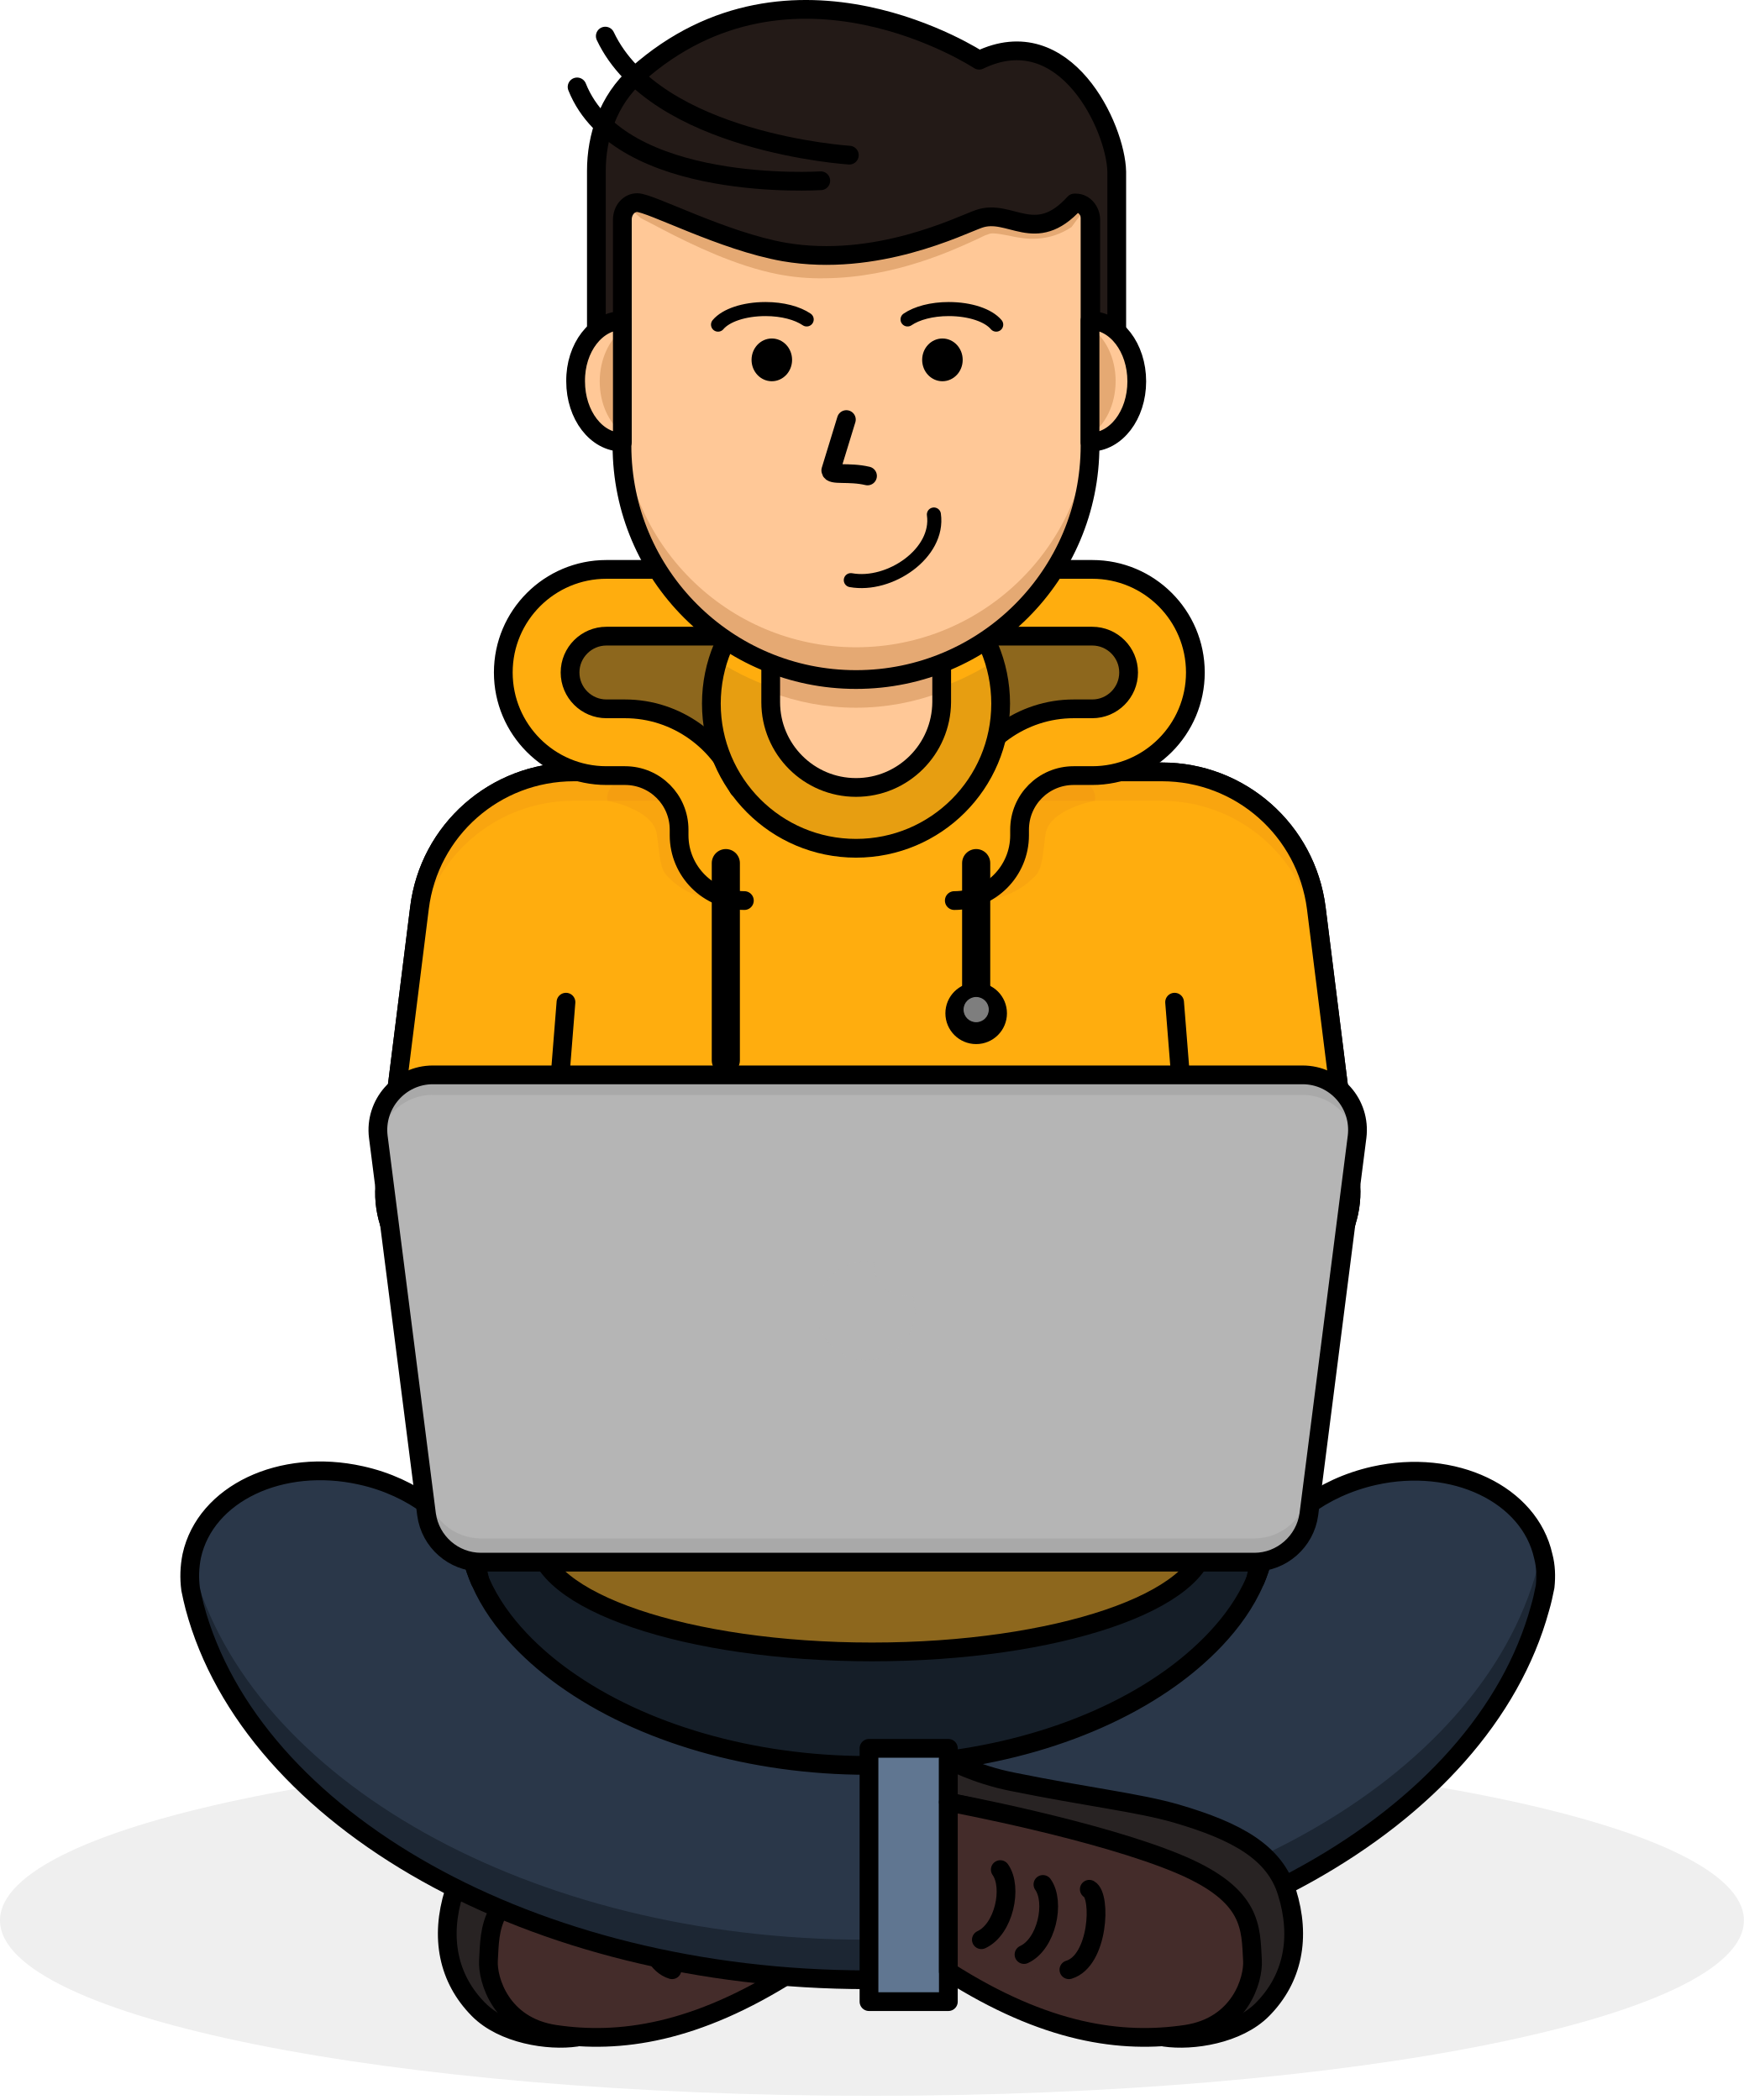
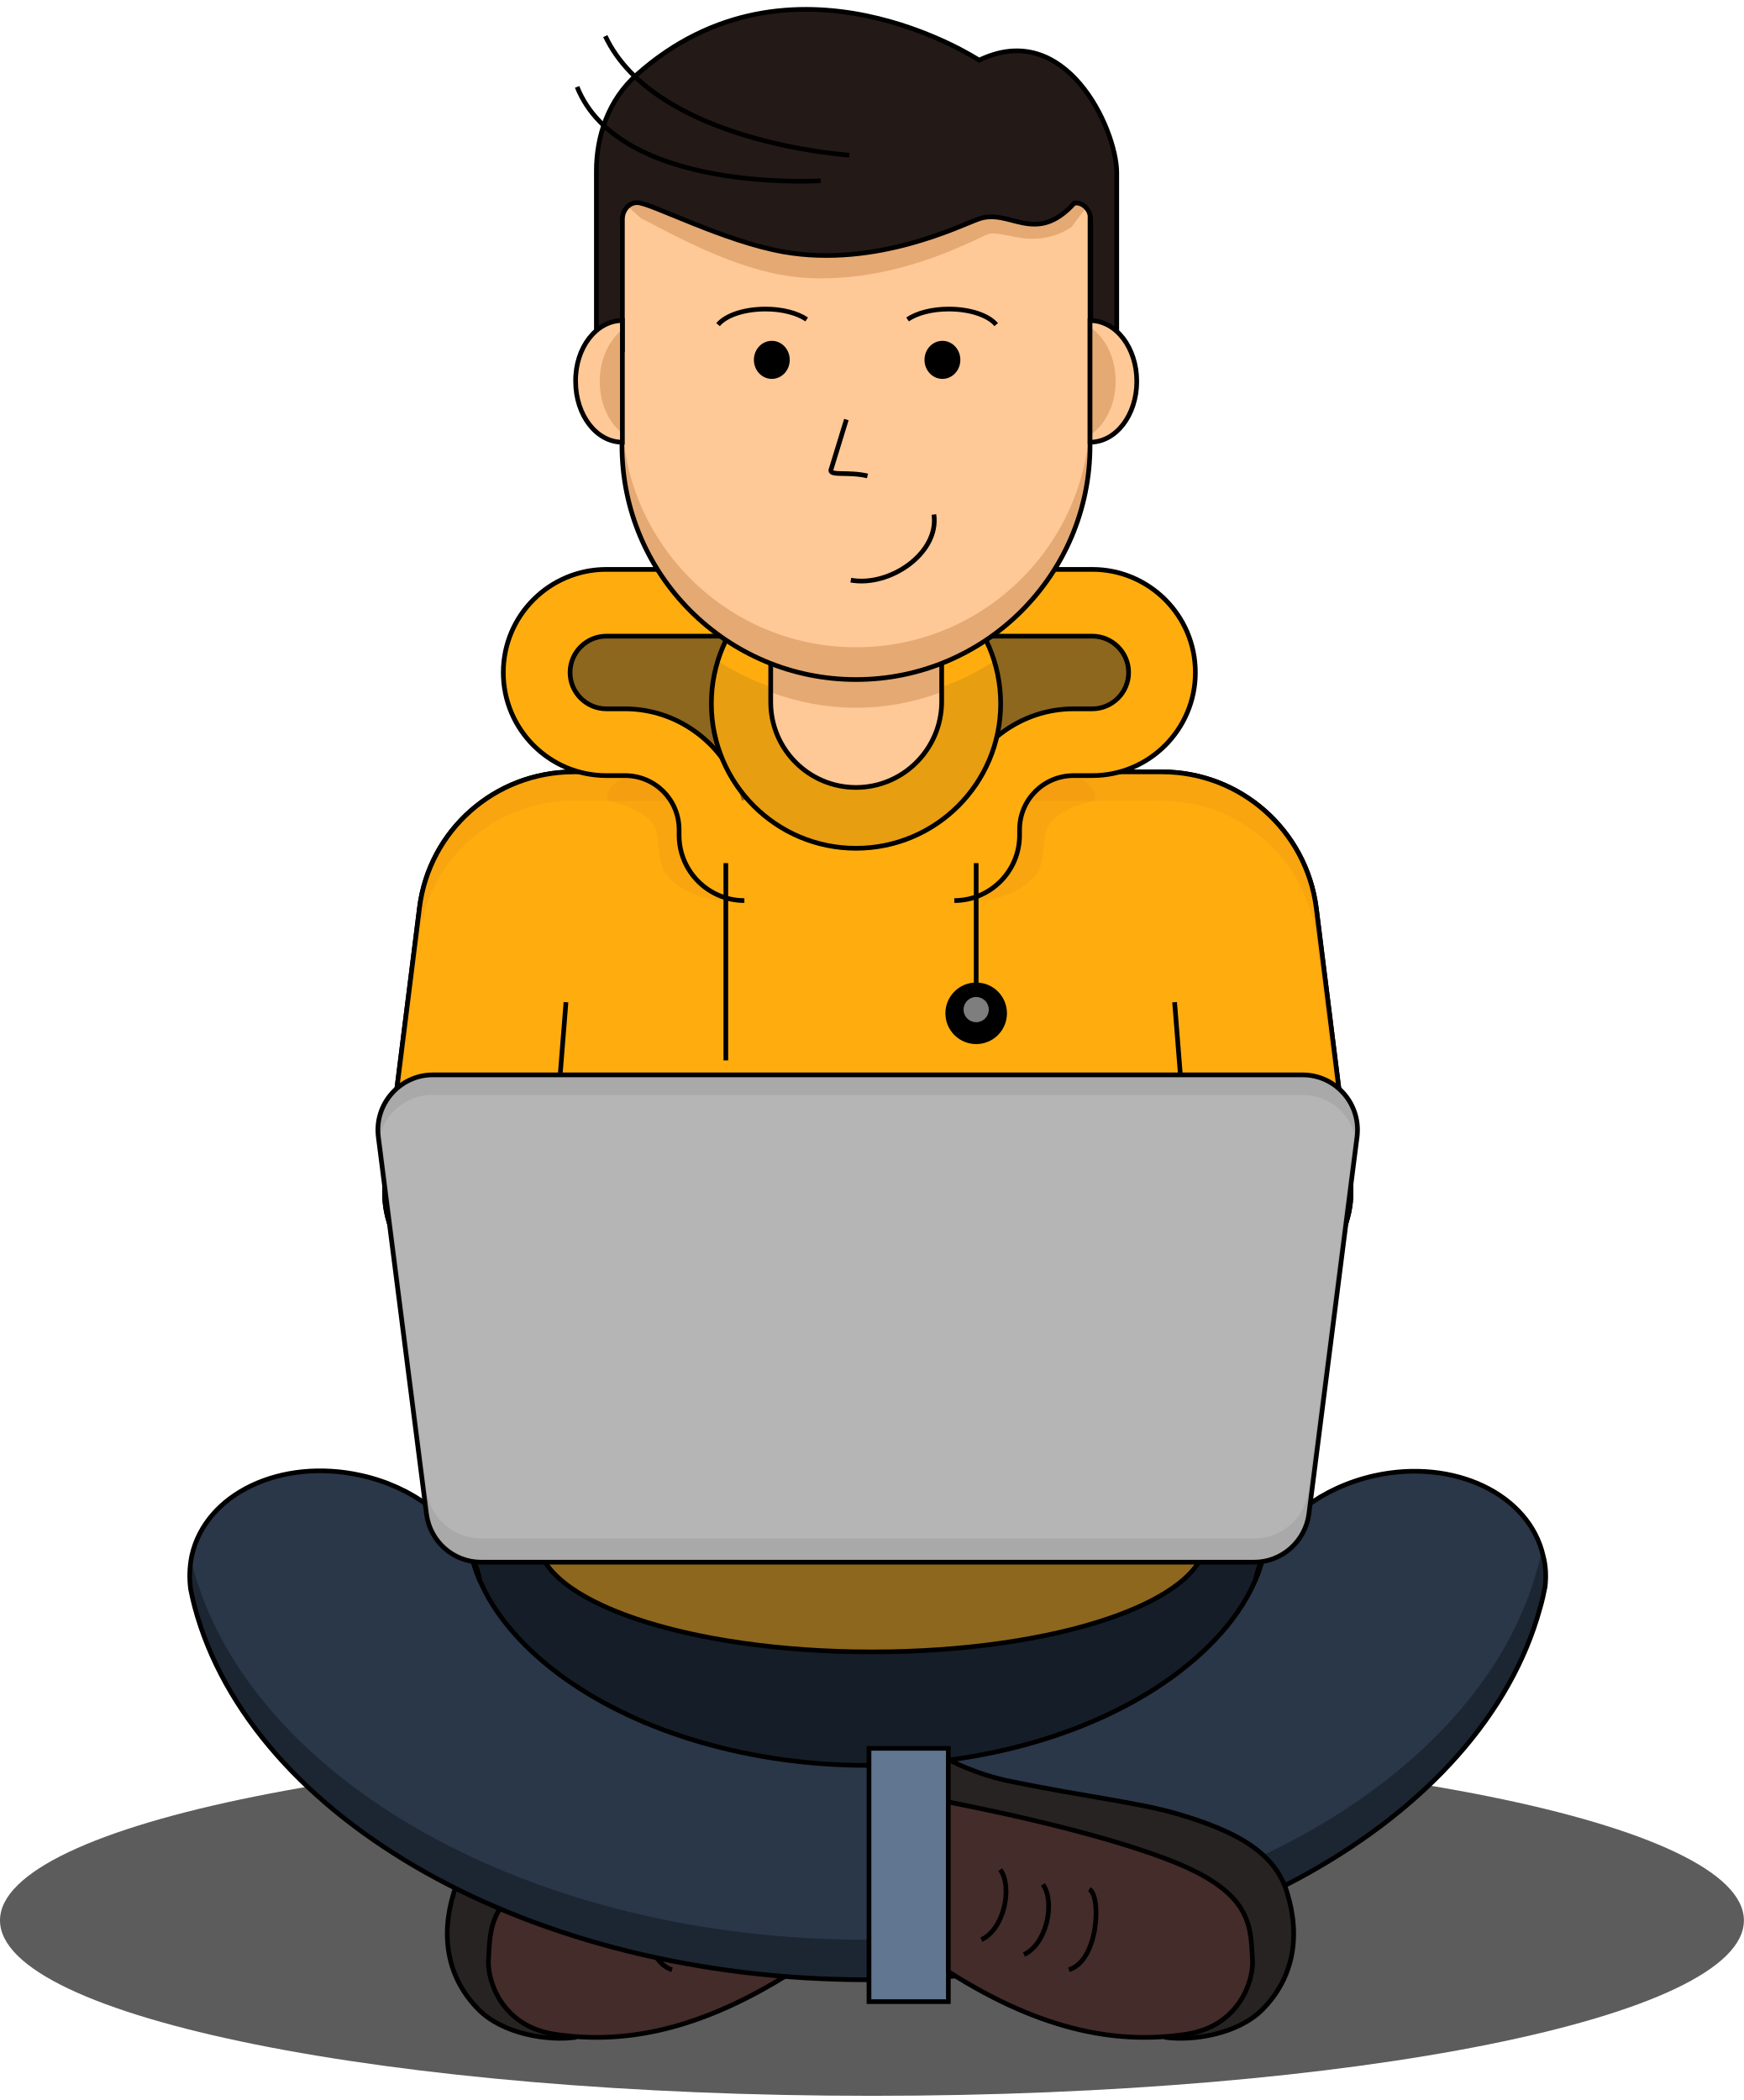
<svg xmlns="http://www.w3.org/2000/svg" width="372" height="448" viewBox="0 0 372 448" fill="none">
  <g id="Brenno">
-     <path id="SHAPE193" opacity="0.64" d="M186 447.109C288.725 447.109 372 430.355 372 409.688C372 389.021 288.725 372.266 186 372.266C83.275 372.266 0 389.021 0 409.688C0 430.355 83.275 447.109 186 447.109Z" fill="black" fill-opacity="0.1" />
+     <path id="SHAPE193" opacity="0.64" d="M186 447.109C288.725 447.109 372 430.355 372 409.688C372 389.021 288.725 372.266 186 372.266C83.275 372.266 0 389.021 0 409.688C0 430.355 83.275 447.109 186 447.109Z" fill="black" fillOpacity="0.1" />
    <g id="SHAPE 43">
-       <path id="SHAPE211" d="M96.837 403.675C99.448 395.21 107.439 390.7 120.413 386.903C128.641 384.529 139.085 383.422 155.462 380.099C163.452 378.517 169.069 375.352 169.069 375.352V384.45C169.069 384.45 114.875 395.131 106.41 409.134C102.296 416.017 103.562 432.869 122.945 434.609C117.011 435.479 107.28 433.976 102.059 428.676C95.571 422.109 93.831 413.327 96.837 403.675Z" fill="#282323" stroke="black" stroke-width="4" stroke-miterlimit="10" stroke-linecap="round" stroke-linejoin="round" />
+       <path id="SHAPE211" d="M96.837 403.675C99.448 395.21 107.439 390.7 120.413 386.903C128.641 384.529 139.085 383.422 155.462 380.099C163.452 378.517 169.069 375.352 169.069 375.352V384.45C169.069 384.45 114.875 395.131 106.41 409.134C102.296 416.017 103.562 432.869 122.945 434.609C117.011 435.479 107.28 433.976 102.059 428.676C95.571 422.109 93.831 413.327 96.837 403.675Z" fill="#282323" stroke="black" strokeWidth="4" strokeMiterlimit="10" strokeLinecap="round" strokeLinejoin="round" />
      <path id="SHAPE210" d="M169.069 384.45C169.069 384.45 136.632 390.463 119.306 397.9C104.116 404.466 104.59 411.27 104.195 418.232C103.957 422.267 106.806 432.236 118.356 433.976C132.122 436.033 148.341 433.818 169.069 420.606C169.069 388.248 169.069 384.45 169.069 384.45Z" fill="#442C2A" />
      <path id="SHAPE 53" opacity="0.37" d="M104.195 418.232C104.511 412.615 104.274 407.077 112.185 401.697C111.869 403.675 111.79 405.574 111.711 407.552C111.473 411.587 121.205 406.365 132.755 408.027C144.781 409.846 151.901 423.612 169.069 414.356C169.069 416.334 169.069 418.391 169.069 420.527C148.341 433.739 132.122 435.875 118.356 433.897C106.806 432.236 103.957 422.188 104.195 418.232Z" fill="#442C2A" />
-       <path id="SHAPE 47" d="M169.069 384.45C169.069 384.45 136.632 390.463 119.306 397.9C104.116 404.466 104.59 411.27 104.195 418.232C103.957 422.267 106.806 432.236 118.356 433.976C132.122 436.033 148.341 433.818 169.069 420.606C169.069 388.248 169.069 384.45 169.069 384.45Z" stroke="black" stroke-width="4" stroke-miterlimit="10" stroke-linecap="round" stroke-linejoin="round" />
-       <path id="SHAPE 46" d="M139.006 403.042C136.395 404.466 137.028 418.311 143.357 420.21" stroke="black" stroke-width="4" stroke-miterlimit="10" stroke-linecap="round" stroke-linejoin="round" />
-       <path id="SHAPE 45" d="M148.895 402.014C146.205 405.811 148.104 414.751 152.93 416.967" stroke="black" stroke-width="4" stroke-miterlimit="10" stroke-linecap="round" stroke-linejoin="round" />
-       <path id="SHAPE 44" d="M157.993 398.849C155.303 402.647 157.202 411.587 162.028 413.802" stroke="black" stroke-width="4" stroke-miterlimit="10" stroke-linecap="round" stroke-linejoin="round" />
+       <path id="SHAPE 47" d="M169.069 384.45C169.069 384.45 136.632 390.463 119.306 397.9C104.116 404.466 104.59 411.27 104.195 418.232C103.957 422.267 106.806 432.236 118.356 433.976C132.122 436.033 148.341 433.818 169.069 420.606C169.069 388.248 169.069 384.45 169.069 384.45Z" stroke="black" strokeWidth="4" strokeMiterlimit="10" strokeLinecap="round" strokeLinejoin="round" />
+       <path id="SHAPE 46" d="M139.006 403.042C136.395 404.466 137.028 418.311 143.357 420.21" stroke="black" strokeWidth="4" strokeMiterlimit="10" strokeLinecap="round" strokeLinejoin="round" />
+       <path id="SHAPE 45" d="M148.895 402.014C146.205 405.811 148.104 414.751 152.93 416.967" stroke="black" strokeWidth="4" strokeMiterlimit="10" strokeLinecap="round" strokeLinejoin="round" />
+       <path id="SHAPE 44" d="M157.993 398.849C155.303 402.647 157.202 411.587 162.028 413.802" stroke="black" strokeWidth="4" strokeMiterlimit="10" strokeLinecap="round" strokeLinejoin="round" />
    </g>
    <path id="SHAPE 77" d="M251.349 357.867C234.26 369.735 209.972 376.539 184.576 376.539C159.259 376.539 134.892 369.735 117.803 357.867C109.97 352.408 96.837 341.016 96.837 325.826C96.837 310.636 109.97 299.243 117.803 293.784C134.892 281.917 159.18 275.113 184.576 275.113C209.893 275.113 234.26 281.917 251.349 293.784C259.182 299.243 272.315 310.636 272.315 325.826C272.315 341.016 259.182 352.408 251.349 357.867Z" fill="#151E28" />
    <path id="SHAPE 76" d="M329.594 338.484C329.278 340.066 328.961 341.57 328.487 343.152C316.145 388.169 256.65 422.346 185.051 422.346C113.293 422.346 53.64 388.01 41.535 342.836C41.219 341.57 40.903 340.304 40.665 339.038C40.349 336.665 40.428 334.291 40.903 331.918C43.83 318.626 59.969 310.952 76.979 314.75C88.134 317.202 96.837 324.085 100.714 332.234C101.109 333.975 101.742 335.715 102.454 337.377C106.568 346.87 114.796 353.991 120.334 357.947C136.869 369.814 160.525 376.618 185.051 376.618C209.655 376.618 233.232 369.814 249.767 357.947C255.384 353.912 263.691 346.712 267.726 337.218C268.359 335.715 268.913 334.054 269.308 332.471C273.106 324.243 281.888 317.36 293.122 314.829C310.132 311.031 326.271 318.784 329.199 331.997C329.752 334.054 329.832 336.269 329.594 338.484Z" fill="#2A3749" />
    <path id="SHAPE209" opacity="0.67" d="M329.199 331.838C329.12 331.443 329.04 331.126 328.882 330.731C328.645 331.997 328.328 333.342 327.933 334.608C315.749 379.624 256.175 413.802 184.655 413.802C112.897 413.802 53.245 379.466 41.14 334.291C40.982 333.816 40.903 333.342 40.744 332.788C40.428 334.845 40.349 336.902 40.665 338.88C40.903 340.146 41.219 341.411 41.535 342.677C53.64 387.852 113.293 422.188 185.051 422.188C256.65 422.188 316.145 388.01 328.487 342.994C328.882 341.491 329.278 339.908 329.594 338.326C329.832 336.269 329.752 334.054 329.199 331.838Z" fill="#151E28" />
-     <path id="SHAPE 56" d="M329.594 338.484C329.278 340.066 328.961 341.57 328.487 343.152C316.145 388.169 256.65 422.346 185.051 422.346C113.293 422.346 53.64 388.01 41.535 342.836C41.219 341.57 40.903 340.304 40.665 339.038C40.349 336.665 40.428 334.291 40.903 331.918C43.83 318.626 59.969 310.952 76.979 314.75C88.134 317.202 96.837 324.085 100.714 332.234C101.109 333.975 101.742 335.715 102.454 337.377C106.568 346.87 114.796 353.991 120.334 357.947C136.869 369.814 160.525 376.618 185.051 376.618C209.655 376.618 233.232 369.814 249.767 357.947C255.384 353.912 263.691 346.712 267.726 337.218C268.359 335.715 268.913 334.054 269.308 332.471C273.106 324.243 281.888 317.36 293.122 314.829C310.132 311.031 326.271 318.784 329.199 331.997C329.752 334.054 329.832 336.269 329.594 338.484Z" stroke="black" stroke-width="4" stroke-miterlimit="10" stroke-linecap="round" stroke-linejoin="round" />
+     <path id="SHAPE 56" d="M329.594 338.484C329.278 340.066 328.961 341.57 328.487 343.152C316.145 388.169 256.65 422.346 185.051 422.346C113.293 422.346 53.64 388.01 41.535 342.836C41.219 341.57 40.903 340.304 40.665 339.038C40.349 336.665 40.428 334.291 40.903 331.918C43.83 318.626 59.969 310.952 76.979 314.75C88.134 317.202 96.837 324.085 100.714 332.234C101.109 333.975 101.742 335.715 102.454 337.377C106.568 346.87 114.796 353.991 120.334 357.947C136.869 369.814 160.525 376.618 185.051 376.618C209.655 376.618 233.232 369.814 249.767 357.947C255.384 353.912 263.691 346.712 267.726 337.218C268.359 335.715 268.913 334.054 269.308 332.471C273.106 324.243 281.888 317.36 293.122 314.829C310.132 311.031 326.271 318.784 329.199 331.997C329.752 334.054 329.832 336.269 329.594 338.484Z" stroke="black" strokeWidth="4" strokeMiterlimit="10" strokeLinecap="round" strokeLinejoin="round" />
    <path id="SHAPE 75" d="M186 352.409C225.368 352.409 257.283 341.57 257.283 328.199C257.283 314.829 225.368 303.99 186 303.99C146.632 303.99 114.717 314.829 114.717 328.199C114.717 341.57 146.632 352.409 186 352.409Z" fill="#8D671D" />
-     <path id="SHAPE 31" d="M186 352.409C225.368 352.409 257.283 341.57 257.283 328.199C257.283 314.829 225.368 303.99 186 303.99C146.632 303.99 114.717 314.829 114.717 328.199C114.717 341.57 146.632 352.409 186 352.409Z" stroke="black" stroke-width="4" stroke-miterlimit="10" stroke-linecap="round" stroke-linejoin="round" />
+     <path id="SHAPE 31" d="M186 352.409C225.368 352.409 257.283 341.57 257.283 328.199C257.283 314.829 225.368 303.99 186 303.99C146.632 303.99 114.717 314.829 114.717 328.199C114.717 341.57 146.632 352.409 186 352.409Z" stroke="black" strokeWidth="4" strokeMiterlimit="10" strokeLinecap="round" strokeLinejoin="round" />
    <g id="SHAPE 89">
      <path id="SHAPE 69" d="M267.172 275.35H102.929C90.35 275.35 80.618 264.353 82.201 251.853L89.479 193.703C91.536 177.089 105.619 164.668 122.391 164.668H247.868C264.561 164.668 278.644 177.089 280.78 193.703L288.059 251.853C289.483 264.353 279.752 275.35 267.172 275.35Z" fill="#FFAD0E" />
-       <path id="4" d="M267.172 275.35H102.929C90.35 275.35 80.618 264.353 82.201 251.853L89.479 193.703C91.536 177.089 105.619 164.668 122.391 164.668H247.868C264.561 164.668 278.644 177.089 280.78 193.703L288.059 251.853C289.483 264.353 279.752 275.35 267.172 275.35Z" stroke="black" stroke-width="4" stroke-miterlimit="10" stroke-linecap="round" stroke-linejoin="round" />
+       <path id="4" d="M267.172 275.35H102.929C90.35 275.35 80.618 264.353 82.201 251.853L89.479 193.703C91.536 177.089 105.619 164.668 122.391 164.668H247.868C264.561 164.668 278.644 177.089 280.78 193.703L288.059 251.853C289.483 264.353 279.752 275.35 267.172 275.35Z" stroke="black" strokeWidth="4" strokeMiterlimit="10" strokeLinecap="round" strokeLinejoin="round" />
      <g id="SHAPE191">
-         <path id="SHAPE189" d="M120.73 213.799L119.148 233.656" stroke="black" stroke-width="4" stroke-miterlimit="10" stroke-linecap="round" stroke-linejoin="round" />
-         <path id="SHAPE192" d="M250.558 213.799L252.14 233.656" stroke="black" stroke-width="4" stroke-miterlimit="10" stroke-linecap="round" stroke-linejoin="round" />
+         <path id="SHAPE189" d="M120.73 213.799L119.148 233.656" stroke="black" strokeWidth="4" strokeMiterlimit="10" strokeLinecap="round" strokeLinejoin="round" />
+         <path id="SHAPE192" d="M250.558 213.799L252.14 233.656" stroke="black" strokeWidth="4" strokeMiterlimit="10" strokeLinecap="round" strokeLinejoin="round" />
      </g>
    </g>
    <g id="SHAPE194">
      <path id="SHAPE202" d="M267.172 275.35H102.929C90.35 275.35 80.618 264.353 82.201 251.853L89.479 193.703C91.536 177.089 105.619 164.668 122.391 164.668H247.868C264.562 164.668 278.644 177.089 280.78 193.703L288.059 251.853C289.483 264.353 279.752 275.35 267.172 275.35Z" fill="#FFAD0E" />
      <g id="SHAPE 4" opacity="0.24">
        <path id="SHAPE208" opacity="0.24" d="M89.4 199.874C91.457 183.26 105.54 170.839 122.312 170.839H247.789C264.482 170.839 278.565 183.26 280.701 199.874L287.9 257.549C288.138 255.73 288.217 253.831 287.98 251.853L280.701 193.703C278.644 177.089 264.561 164.668 247.789 164.668H122.312C105.619 164.668 91.536 177.089 89.4 193.703L82.122 251.853C81.884 253.752 81.884 255.651 82.201 257.549L89.4 199.874Z" fill="#9B2121" />
        <path id="SHAPE 8" opacity="0.24" d="M129.591 170.839C129.591 170.839 139.322 172.579 140.113 177.959C140.746 182.311 140.667 185.159 142.328 186.899C143.99 188.64 147.866 192.2 155.699 192.2C151.347 187.849 151.268 172.579 150.082 172.579C148.974 172.579 146.126 164.984 146.126 164.984L142.328 163.244C142.407 163.244 128.404 164.984 129.591 170.839Z" fill="#9B2121" />
        <path id="SHAPE0" opacity="0.24" d="M233.548 170.839C233.548 170.839 223.817 172.579 223.026 177.959C222.393 182.311 222.472 185.159 220.811 186.899C219.149 188.561 215.273 192.2 207.44 192.2C211.792 187.849 211.871 172.579 213.057 172.579C214.165 172.579 217.013 164.984 217.013 164.984L220.811 163.244C220.732 163.244 234.735 164.984 233.548 170.839Z" fill="#9B2121" />
      </g>
-       <path id="SHAPE201" d="M267.172 275.35H102.929C90.35 275.35 80.618 264.353 82.201 251.853L89.479 193.703C91.536 177.089 105.619 164.668 122.391 164.668H247.868C264.562 164.668 278.644 177.089 280.78 193.703L288.059 251.853C289.483 264.353 279.752 275.35 267.172 275.35Z" stroke="black" stroke-width="4" stroke-miterlimit="10" stroke-linecap="round" stroke-linejoin="round" />
+       <path id="SHAPE201" d="M267.172 275.35H102.929C90.35 275.35 80.618 264.353 82.201 251.853L89.479 193.703C91.536 177.089 105.619 164.668 122.391 164.668H247.868C264.562 164.668 278.644 177.089 280.78 193.703L288.059 251.853C289.483 264.353 279.752 275.35 267.172 275.35Z" stroke="black" strokeWidth="4" strokeMiterlimit="10" strokeLinecap="round" strokeLinejoin="round" />
      <g id="SHAPE195">
-         <path id="SHAPE199" d="M120.73 213.799L119.148 233.656" stroke="black" stroke-width="4" stroke-miterlimit="10" stroke-linecap="round" stroke-linejoin="round" />
-         <path id="SHAPE196" d="M250.558 213.799L252.14 233.656" stroke="black" stroke-width="4" stroke-miterlimit="10" stroke-linecap="round" stroke-linejoin="round" />
+         <path id="SHAPE199" d="M120.73 213.799L119.148 233.656" stroke="black" strokeWidth="4" strokeMiterlimit="10" strokeLinecap="round" strokeLinejoin="round" />
+         <path id="SHAPE196" d="M250.558 213.799L252.14 233.656" stroke="black" strokeWidth="4" strokeMiterlimit="10" strokeLinecap="round" strokeLinejoin="round" />
      </g>
    </g>
    <g id="SHAPE 78">
      <path id="SHAPE 80" d="M163.927 131.598L137.898 130.253L125.714 131.598C125.714 131.598 117.565 137.69 117.565 139.351C117.565 141.012 118.356 154.541 118.356 154.541C118.356 154.541 137.581 157.152 139.638 159.13C141.695 161.108 153.879 172.5 153.879 172.5L165.667 167.912L171.838 151.456L163.927 131.598Z" fill="#8D671D" />
      <path id="SHAPE 72" d="M159.338 121.551H129.274C117.17 121.551 107.28 131.361 107.28 143.545C107.28 155.649 117.091 165.539 129.274 165.539H133.23C139.638 165.539 144.781 170.681 144.781 177.089V178.276C144.781 185.95 151.031 192.2 158.705 192.2V177.96C158.863 177.96 159.022 178.118 159.022 178.276V177.089C159.022 162.849 147.471 151.298 133.23 151.298H129.274C125.002 151.298 121.521 147.817 121.521 143.545C121.521 139.272 125.002 135.791 129.274 135.791H159.338V121.551Z" fill="#FFAD0E" />
-       <path id="SHAPE 81" d="M157.519 168.149C153.88 158.339 144.386 151.218 133.31 151.218H129.354C125.082 151.218 121.601 147.737 121.601 143.465C121.601 139.193 125.082 135.712 129.354 135.712H159.418V121.471H129.354C117.249 121.471 107.36 131.281 107.36 143.465C107.36 155.57 117.17 165.459 129.354 165.459H133.31C139.718 165.459 144.861 170.602 144.861 177.01V178.197C144.861 185.871 151.111 192.121 158.785 192.121" stroke="black" stroke-width="4" stroke-miterlimit="10" stroke-linecap="round" stroke-linejoin="round" />
+       <path id="SHAPE 81" d="M157.519 168.149C153.88 158.339 144.386 151.218 133.31 151.218H129.354C125.082 151.218 121.601 147.737 121.601 143.465C121.601 139.193 125.082 135.712 129.354 135.712H159.418V121.471H129.354C117.249 121.471 107.36 131.281 107.36 143.465C107.36 155.57 117.17 165.459 129.354 165.459H133.31C139.718 165.459 144.861 170.602 144.861 177.01V178.197C144.861 185.871 151.111 192.121 158.785 192.121" stroke="black" strokeWidth="4" strokeMiterlimit="10" strokeLinecap="round" strokeLinejoin="round" />
    </g>
    <g id="8">
      <path id="SHAPE 82" d="M198.342 131.598L224.371 130.253L236.555 131.598C236.555 131.598 244.704 137.69 244.704 139.351C244.704 141.012 243.912 154.541 243.912 154.541C243.912 154.541 224.687 157.152 222.63 159.13C220.573 161.187 208.39 172.5 208.39 172.5L196.601 167.912L190.43 151.456L198.342 131.598Z" fill="#8D671D" />
      <path id="SHAPE 79" d="M202.931 121.55H232.994C245.099 121.55 254.989 131.36 254.989 143.544C254.989 155.649 245.178 165.538 232.994 165.538H229.039C222.63 165.538 217.488 170.681 217.488 177.089V178.276C217.488 185.95 211.238 192.2 203.564 192.2V177.959C203.405 177.959 203.247 178.118 203.247 178.276V177.089C203.247 162.848 214.798 151.297 229.039 151.297H232.994C237.267 151.297 240.748 147.816 240.748 143.544C240.748 139.272 237.267 135.791 232.994 135.791H202.931V121.55Z" fill="#FFAD0E" />
-       <path id="SHAPE 71" d="M204.829 168.149C208.469 158.339 217.963 151.218 229.039 151.218H232.994C237.267 151.218 240.748 147.737 240.748 143.465C240.748 139.193 237.267 135.712 232.994 135.712H202.931V121.471H232.994C245.099 121.471 254.989 131.281 254.989 143.465C254.989 155.57 245.178 165.459 232.994 165.459H229.039C222.63 165.459 217.488 170.602 217.488 177.01V178.197C217.488 185.871 211.238 192.121 203.564 192.121" stroke="black" stroke-width="4" stroke-miterlimit="10" stroke-linecap="round" stroke-linejoin="round" />
+       <path id="SHAPE 71" d="M204.829 168.149C208.469 158.339 217.963 151.218 229.039 151.218H232.994C237.267 151.218 240.748 147.737 240.748 143.465C240.748 139.193 237.267 135.712 232.994 135.712H202.931V121.471H232.994C245.099 121.471 254.989 131.281 254.989 143.465C254.989 155.57 245.178 165.459 232.994 165.459H229.039C222.63 165.459 217.488 170.602 217.488 177.01V178.197C217.488 185.871 211.238 192.121 203.564 192.121" stroke="black" strokeWidth="4" strokeMiterlimit="10" strokeLinecap="round" strokeLinejoin="round" />
    </g>
    <path id="SHAPE 74" d="M182.598 180.966C199.639 180.966 213.453 167.151 213.453 150.111C213.453 133.07 199.639 119.256 182.598 119.256C165.557 119.256 151.743 133.07 151.743 150.111C151.743 167.151 165.557 180.966 182.598 180.966Z" fill="#E79E11" />
    <path id="426" d="M153.088 141.012C161.632 146.471 171.759 149.715 182.598 149.715C193.437 149.715 203.564 146.551 212.108 141.012C208.231 128.354 196.522 119.177 182.598 119.177C168.753 119.256 156.965 128.433 153.088 141.012Z" fill="#FFAD0E" />
-     <path id="3" d="M182.598 180.966C199.639 180.966 213.453 167.151 213.453 150.111C213.453 133.07 199.639 119.256 182.598 119.256C165.557 119.256 151.743 133.07 151.743 150.111C151.743 167.151 165.557 180.966 182.598 180.966Z" stroke="black" stroke-width="4" stroke-miterlimit="10" stroke-linecap="round" stroke-linejoin="round" />
+     <path id="3" d="M182.598 180.966C199.639 180.966 213.453 167.151 213.453 150.111C213.453 133.07 199.639 119.256 182.598 119.256C165.557 119.256 151.743 133.07 151.743 150.111C151.743 167.151 165.557 180.966 182.598 180.966Z" stroke="black" strokeWidth="4" strokeMiterlimit="10" strokeLinecap="round" strokeLinejoin="round" />
    <path id="SHAPE 70" d="M182.598 167.991C172.55 167.991 164.402 159.842 164.402 149.794V136.186C164.402 133.655 166.459 131.598 168.99 131.598H196.285C198.817 131.598 200.874 133.655 200.874 136.186V149.794C200.795 159.842 192.646 167.991 182.598 167.991Z" fill="#FFC897" />
    <path id="425" d="M196.285 131.598H168.99C166.459 131.598 164.402 133.813 164.402 136.503V147.658C170.098 149.794 176.19 150.981 182.598 150.981C189.006 150.981 195.098 149.794 200.795 147.658V136.503C200.795 133.813 198.738 131.598 196.285 131.598Z" fill="#E5A973" />
-     <path id="SHAPE5" d="M182.598 167.991C172.55 167.991 164.402 159.842 164.402 149.794V136.186C164.402 133.655 166.459 131.598 168.99 131.598H196.285C198.817 131.598 200.874 133.655 200.874 136.186V149.794C200.795 159.842 192.646 167.991 182.598 167.991Z" stroke="black" stroke-width="4" stroke-miterlimit="10" stroke-linecap="round" stroke-linejoin="round" />
+     <path id="SHAPE5" d="M182.598 167.991C172.55 167.991 164.402 159.842 164.402 149.794V136.186C164.402 133.655 166.459 131.598 168.99 131.598H196.285C198.817 131.598 200.874 133.655 200.874 136.186V149.794C200.795 159.842 192.646 167.991 182.598 167.991Z" stroke="black" strokeWidth="4" strokeMiterlimit="10" strokeLinecap="round" strokeLinejoin="round" />
    <path id="SHAPE 30" d="M202.298 372.978H185.367V427.014H202.298V372.978Z" fill="#607691" />
-     <path id="SHAPE 33" d="M202.298 372.978H185.367V427.014H202.298V372.978Z" stroke="black" stroke-width="4" stroke-miterlimit="10" stroke-linecap="round" stroke-linejoin="round" />
-     <path id="SHAPE 54" d="M102.375 337.218C101.663 335.557 101.109 333.896 100.635 332.076C101.505 333.816 102.059 335.478 102.375 337.218Z" stroke="black" stroke-width="4" stroke-miterlimit="10" stroke-linecap="round" stroke-linejoin="round" />
-     <path id="SHAPE 51" d="M267.805 337.06C268.122 335.399 268.675 333.816 269.387 332.313C268.992 333.975 268.438 335.557 267.805 337.06Z" stroke="black" stroke-width="4" stroke-miterlimit="10" stroke-linecap="round" stroke-linejoin="round" />
+     <path id="SHAPE 33" d="M202.298 372.978H185.367V427.014H202.298V372.978Z" stroke="black" strokeWidth="4" strokeMiterlimit="10" strokeLinecap="round" strokeLinejoin="round" />
+     <path id="SHAPE 54" d="M102.375 337.218C101.663 335.557 101.109 333.896 100.635 332.076C101.505 333.816 102.059 335.478 102.375 337.218Z" stroke="black" strokeWidth="4" strokeMiterlimit="10" strokeLinecap="round" strokeLinejoin="round" />
+     <path id="SHAPE 51" d="M267.805 337.06C268.122 335.399 268.675 333.816 269.387 332.313C268.992 333.975 268.438 335.557 267.805 337.06Z" stroke="black" strokeWidth="4" strokeMiterlimit="10" strokeLinecap="round" strokeLinejoin="round" />
    <g id="SHAPE 88">
      <path id="SHAPE 73" d="M267.568 333.263H102.613C96.758 333.263 91.774 328.912 90.983 323.057L80.698 242.518C79.827 235.556 85.286 229.306 92.328 229.306H277.853C284.894 229.306 290.353 235.477 289.483 242.518L279.198 323.057C278.407 328.833 273.422 333.263 267.568 333.263Z" fill="#B5B5B5" />
      <path id="SHAPE188" opacity="0.21" d="M279.119 317.993C278.407 323.848 273.422 328.199 267.489 328.199H102.612C96.758 328.199 91.774 323.848 90.983 317.993L80.856 238.641C80.618 239.907 80.539 241.172 80.698 242.517L90.983 323.057C91.695 328.911 96.679 333.263 102.612 333.263H267.568C273.422 333.263 278.407 328.911 279.198 323.057L289.483 242.517C289.641 241.172 289.562 239.907 289.325 238.641L279.119 317.993Z" fill="#7E7E7E" />
      <path id="SHAPE 91" opacity="0.21" d="M80.777 243.229C81.726 237.85 86.473 233.577 92.248 233.577H277.774C283.628 233.577 288.296 237.77 289.245 243.229L289.325 242.438C290.195 235.476 284.736 229.226 277.695 229.226H92.328C85.286 229.226 79.827 235.397 80.698 242.438L80.777 243.229Z" fill="#7E7E7E" />
-       <path id="9" d="M267.568 333.263H102.613C96.758 333.263 91.774 328.912 90.983 323.057L80.698 242.518C79.827 235.556 85.286 229.306 92.328 229.306H277.853C284.894 229.306 290.353 235.477 289.483 242.518L279.198 323.057C278.407 328.833 273.422 333.263 267.568 333.263Z" stroke="black" stroke-width="4" stroke-miterlimit="10" stroke-linecap="round" stroke-linejoin="round" />
+       <path id="9" d="M267.568 333.263H102.613C96.758 333.263 91.774 328.912 90.983 323.057L80.698 242.518C79.827 235.556 85.286 229.306 92.328 229.306H277.853C284.894 229.306 290.353 235.477 289.483 242.518L279.198 323.057C278.407 328.833 273.422 333.263 267.568 333.263Z" stroke="black" strokeWidth="4" strokeMiterlimit="10" strokeLinecap="round" strokeLinejoin="round" />
      <path id="SHAPE190" opacity="0.66" d="M192.883 276.379C189.323 276.379 186.475 273.531 186.475 269.97C186.475 269.733 186.475 269.496 186.554 269.258C185.921 269.179 185.288 269.1 184.655 269.1C178.88 269.1 174.133 273.847 174.133 279.622C174.133 285.398 178.88 290.145 184.655 290.145C190.43 290.145 195.177 285.398 195.177 279.622C195.177 278.436 194.94 277.249 194.624 276.141C194.07 276.22 193.516 276.379 192.883 276.379Z" fill="#B5B5B5" />
    </g>
    <g id="SHAPE 39">
-       <path id="SHAPE 36" d="M274.53 403.675C271.919 395.21 263.929 390.7 250.954 386.903C242.726 384.529 232.282 383.422 215.906 380.099C207.915 378.517 202.298 375.352 202.298 375.352V384.45C202.298 384.45 256.492 395.131 264.957 409.134C269.071 416.017 267.805 432.869 248.422 434.609C254.356 435.479 264.087 433.976 269.308 428.676C275.796 422.109 277.536 413.327 274.53 403.675Z" fill="#282323" stroke="black" stroke-width="4" stroke-miterlimit="10" stroke-linecap="round" stroke-linejoin="round" />
+       <path id="SHAPE 36" d="M274.53 403.675C271.919 395.21 263.929 390.7 250.954 386.903C242.726 384.529 232.282 383.422 215.906 380.099C207.915 378.517 202.298 375.352 202.298 375.352V384.45C202.298 384.45 256.492 395.131 264.957 409.134C269.071 416.017 267.805 432.869 248.422 434.609C254.356 435.479 264.087 433.976 269.308 428.676C275.796 422.109 277.536 413.327 274.53 403.675Z" fill="#282323" stroke="black" strokeWidth="4" strokeMiterlimit="10" strokeLinecap="round" strokeLinejoin="round" />
      <path id="SHAPE 52" d="M202.298 384.45C202.298 384.45 234.735 390.463 252.061 397.9C267.251 404.466 266.777 411.27 267.172 418.232C267.41 422.267 264.561 432.236 253.011 433.976C239.245 436.033 223.026 433.818 202.298 420.606C202.298 388.248 202.298 384.45 202.298 384.45Z" fill="#442C2A" />
      <path id="SHAPE212" opacity="0.37" d="M267.172 418.232C266.856 412.615 267.093 407.077 259.182 401.697C259.498 403.675 259.577 405.574 259.656 407.552C259.894 411.587 257.046 421.555 245.495 423.296C233.469 425.115 219.466 423.612 202.298 414.356C202.298 416.334 202.298 418.391 202.298 420.527C223.026 433.739 239.245 435.875 253.011 433.897C264.641 432.236 267.41 422.188 267.172 418.232Z" fill="#442C2A" />
-       <path id="SHAPE 34" d="M202.298 384.45C202.298 384.45 234.735 390.463 252.061 397.9C267.251 404.466 266.777 411.27 267.172 418.232C267.41 422.267 264.561 432.236 253.011 433.976C239.245 436.033 223.026 433.818 202.298 420.606C202.298 388.248 202.298 384.45 202.298 384.45Z" stroke="black" stroke-width="4" stroke-miterlimit="10" stroke-linecap="round" stroke-linejoin="round" />
-       <path id="SHAPE 37" d="M232.362 403.042C234.972 404.466 234.339 418.311 228.01 420.21" stroke="black" stroke-width="4" stroke-miterlimit="10" stroke-linecap="round" stroke-linejoin="round" />
-       <path id="SHAPE 38" d="M222.472 402.014C225.162 405.811 223.263 414.751 218.437 416.967" stroke="black" stroke-width="4" stroke-miterlimit="10" stroke-linecap="round" stroke-linejoin="round" />
-       <path id="SHAPE 40" d="M213.374 398.849C216.064 402.647 214.165 411.587 209.339 413.802" stroke="black" stroke-width="4" stroke-miterlimit="10" stroke-linecap="round" stroke-linejoin="round" />
+       <path id="SHAPE 34" d="M202.298 384.45C202.298 384.45 234.735 390.463 252.061 397.9C267.251 404.466 266.777 411.27 267.172 418.232C267.41 422.267 264.561 432.236 253.011 433.976C239.245 436.033 223.026 433.818 202.298 420.606C202.298 388.248 202.298 384.45 202.298 384.45Z" stroke="black" strokeWidth="4" strokeMiterlimit="10" strokeLinecap="round" strokeLinejoin="round" />
+       <path id="SHAPE 37" d="M232.362 403.042C234.972 404.466 234.339 418.311 228.01 420.21" stroke="black" strokeWidth="4" strokeMiterlimit="10" strokeLinecap="round" strokeLinejoin="round" />
+       <path id="SHAPE 38" d="M222.472 402.014C225.162 405.811 223.263 414.751 218.437 416.967" stroke="black" strokeWidth="4" strokeMiterlimit="10" strokeLinecap="round" strokeLinejoin="round" />
+       <path id="SHAPE 40" d="M213.374 398.849C216.064 402.647 214.165 411.587 209.339 413.802" stroke="black" strokeWidth="4" strokeMiterlimit="10" strokeLinecap="round" strokeLinejoin="round" />
    </g>
-     <path id="SHAPE 83" d="M154.829 184.13V226.22" stroke="black" stroke-width="6" stroke-miterlimit="10" stroke-linecap="round" stroke-linejoin="round" />
-     <path id="SHAPE 84" d="M208.231 184.13V213.799" stroke="black" stroke-width="6" stroke-miterlimit="10" stroke-linecap="round" stroke-linejoin="round" />
+     <path id="SHAPE 83" d="M154.829 184.13V226.22" stroke="black" strokeWidth="6" strokeMiterlimit="10" strokeLinecap="round" strokeLinejoin="round" />
+     <path id="SHAPE 84" d="M208.231 184.13V213.799" stroke="black" strokeWidth="6" strokeMiterlimit="10" strokeLinecap="round" strokeLinejoin="round" />
    <path id="7" d="M208.231 222.739C211.858 222.739 214.798 219.799 214.798 216.172C214.798 212.545 211.858 209.605 208.231 209.605C204.605 209.605 201.665 212.545 201.665 216.172C201.665 219.799 204.605 222.739 208.231 222.739Z" fill="black" />
    <path id="SHAPE 86" d="M208.231 218.071C209.717 218.071 210.921 216.866 210.921 215.381C210.921 213.895 209.717 212.691 208.231 212.691C206.746 212.691 205.542 213.895 205.542 215.381C205.542 216.866 206.746 218.071 208.231 218.071Z" fill="#7E7E7E" />
    <g id="SHAPE 41">
      <path id="SHAPE 5" d="M182.598 144.968C155.066 144.968 132.676 122.658 132.676 95.046V37.134H232.52V95.046C232.52 122.579 210.209 144.968 182.598 144.968Z" fill="#FFC897" />
      <path id="SHAPE198" d="M182.598 138.085C155.066 138.085 132.676 115.775 132.676 88.163V95.046C132.676 122.579 154.987 144.968 182.598 144.968C210.13 144.968 232.52 122.658 232.52 95.046V88.163C232.52 115.696 210.209 138.085 182.598 138.085Z" fill="#E5A973" />
-       <path id="424" d="M182.598 144.968C155.066 144.968 132.676 122.658 132.676 95.046V37.134H232.52V95.046C232.52 122.579 210.209 144.968 182.598 144.968Z" stroke="black" stroke-width="4" stroke-miterlimit="10" stroke-linecap="round" stroke-linejoin="round" />
+       <path id="424" d="M182.598 144.968C155.066 144.968 132.676 122.658 132.676 95.046V37.134H232.52V95.046C232.52 122.579 210.209 144.968 182.598 144.968Z" stroke="black" strokeWidth="4" strokeMiterlimit="10" strokeLinecap="round" strokeLinejoin="round" />
      <path id="SHAPE197" d="M232.915 42.91C232.757 40.22 232.599 37.451 232.52 34.761C199.291 36.343 165.905 36.106 132.755 33.178C132.518 36.264 132.36 39.349 132.123 42.435C133.626 43.78 135.208 45.204 136.711 46.549C137.977 47.182 139.638 48.052 141.142 48.843C147.787 52.324 157.044 56.755 165.905 58.495C169.148 59.128 172.55 59.445 176.031 59.365C190.984 59.207 203.564 53.274 208.864 50.821C209.655 50.425 210.288 50.109 210.684 50.03C211 49.872 211.317 49.792 211.792 49.792C212.741 49.792 213.849 50.03 215.194 50.267C216.934 50.663 218.991 51.058 221.285 50.9C223.896 50.742 226.27 49.951 228.564 48.448C229.909 46.549 231.412 44.729 232.915 42.91Z" fill="#E5A973" />
      <path id="SHAPE 68" d="M208.864 12.846C208.864 12.846 168.911 -13.5 135.841 15.931C129.67 21.39 127.217 29.223 127.217 36.422V74.556H132.755V46.865C132.755 44.808 134.179 43.226 135.92 43.226C138.768 43.226 154.196 51.454 167.25 53.748C186.949 57.15 204.909 48.052 208.785 46.707C215.431 44.334 220.811 52.562 229.197 43.305H229.513C231.254 43.305 232.678 44.967 232.678 46.944V74.635H238.216V36.659C238.058 27.324 227.298 3.906 208.864 12.846Z" fill="#231A17" />
      <g id="783" opacity="0.34">
        <path id="784" opacity="0.34" d="M132.676 69.334H127.138V74.556H132.676V69.334Z" fill="#231A17" />
        <path id="785" opacity="0.34" d="M238.058 69.334H232.52V74.556H238.058V69.334Z" fill="#231A17" />
      </g>
-       <path id="SHAPE 3" d="M208.864 12.846C208.864 12.846 168.911 -13.5 135.841 15.931C129.67 21.39 127.217 29.223 127.217 36.422V74.556H132.755V46.865C132.755 44.808 134.179 43.226 135.92 43.226C138.768 43.226 154.196 51.454 167.25 53.748C186.949 57.15 204.909 48.052 208.785 46.707C215.431 44.334 220.811 52.562 229.197 43.305H229.513C231.254 43.305 232.678 44.967 232.678 46.944V74.635H238.216V36.659C238.058 27.324 227.298 3.906 208.864 12.846Z" stroke="black" stroke-width="4" stroke-miterlimit="10" stroke-linecap="round" stroke-linejoin="round" />
-       <path id="SHAPE 6" d="M175.082 38.558C175.082 38.558 132.202 41.327 123.103 18.542" stroke="black" stroke-width="4" stroke-miterlimit="10" stroke-linecap="round" stroke-linejoin="round" />
-       <path id="SHAPE 9" d="M181.174 33.099C181.174 33.099 139.876 30.488 129.116 7.703" stroke="black" stroke-width="4" stroke-miterlimit="10" stroke-linecap="round" stroke-linejoin="round" />
+       <path id="SHAPE 3" d="M208.864 12.846C208.864 12.846 168.911 -13.5 135.841 15.931C129.67 21.39 127.217 29.223 127.217 36.422V74.556H132.755V46.865C132.755 44.808 134.179 43.226 135.92 43.226C138.768 43.226 154.196 51.454 167.25 53.748C186.949 57.15 204.909 48.052 208.785 46.707C215.431 44.334 220.811 52.562 229.197 43.305H229.513C231.254 43.305 232.678 44.967 232.678 46.944V74.635H238.216V36.659C238.058 27.324 227.298 3.906 208.864 12.846Z" stroke="black" strokeWidth="4" strokeMiterlimit="10" strokeLinecap="round" strokeLinejoin="round" />
+       <path id="SHAPE 6" d="M175.082 38.558C175.082 38.558 132.202 41.327 123.103 18.542" stroke="black" strokeWidth="4" strokeMiterlimit="10" strokeLinecap="round" strokeLinejoin="round" />
+       <path id="SHAPE 9" d="M181.174 33.099C181.174 33.099 139.876 30.488 129.116 7.703" stroke="black" strokeWidth="4" strokeMiterlimit="10" strokeLinecap="round" strokeLinejoin="round" />
      <path id="SHAPE 85" d="M232.52 68.385V94.335C238.058 94.335 242.488 88.559 242.488 81.359C242.488 74.16 238.058 68.385 232.52 68.385Z" fill="#FFC897" />
      <path id="SHAPE205" d="M232.52 69.809V92.831C235.764 90.695 237.979 86.344 237.979 81.28C237.979 76.296 235.764 71.945 232.52 69.809Z" fill="#E5A973" />
-       <path id="SHAPE2" d="M232.52 68.385V94.335C238.058 94.335 242.488 88.559 242.488 81.359C242.488 74.16 238.058 68.385 232.52 68.385Z" stroke="black" stroke-width="4" stroke-miterlimit="10" stroke-linecap="round" stroke-linejoin="round" />
+       <path id="SHAPE2" d="M232.52 68.385V94.335C238.058 94.335 242.488 88.559 242.488 81.359C242.488 74.16 238.058 68.385 232.52 68.385Z" stroke="black" strokeWidth="4" strokeMiterlimit="10" strokeLinecap="round" strokeLinejoin="round" />
      <path id="SHAPE 87" d="M132.755 68.385V94.335C127.217 94.335 122.787 88.559 122.787 81.359C122.708 74.16 127.217 68.385 132.755 68.385Z" fill="#FFC897" />
      <path id="SHAPE203" d="M132.755 70.283C129.907 72.578 127.929 76.692 127.929 81.359C127.929 86.027 129.828 90.141 132.755 92.436V70.283Z" fill="#E5A973" />
-       <path id="SHAPE1" d="M132.755 68.385V94.335C127.217 94.335 122.787 88.559 122.787 81.359C122.708 74.16 127.217 68.385 132.755 68.385Z" stroke="black" stroke-width="4" stroke-miterlimit="10" stroke-linecap="round" stroke-linejoin="round" />
-       <path id="SHAPE 7" d="M180.541 89.508L177.218 100.347C177.218 101.534 181.095 100.585 185.051 101.534" stroke="black" stroke-width="4" stroke-miterlimit="10" stroke-linecap="round" stroke-linejoin="round" />
-       <path id="SHAPE6" d="M199.212 109.762C200.399 117.99 189.798 125.269 181.49 123.765" stroke="black" stroke-width="3" stroke-miterlimit="10" stroke-linecap="round" stroke-linejoin="round" />
+       <path id="SHAPE1" d="M132.755 68.385V94.335C127.217 94.335 122.787 88.559 122.787 81.359C122.708 74.16 127.217 68.385 132.755 68.385Z" stroke="black" strokeWidth="4" strokeMiterlimit="10" strokeLinecap="round" strokeLinejoin="round" />
+       <path id="SHAPE 7" d="M180.541 89.508L177.218 100.347C177.218 101.534 181.095 100.585 185.051 101.534" stroke="black" strokeWidth="4" strokeMiterlimit="10" strokeLinecap="round" strokeLinejoin="round" />
+       <path id="SHAPE6" d="M199.212 109.762C200.399 117.99 189.798 125.269 181.49 123.765" stroke="black" strokeWidth="3" strokeMiterlimit="10" strokeLinecap="round" strokeLinejoin="round" />
      <g id="SHAPE9">
-         <path id="SHAPE4" d="M164.639 80.331C166.474 80.331 167.962 78.737 167.962 76.771C167.962 74.805 166.474 73.211 164.639 73.211C162.804 73.211 161.316 74.805 161.316 76.771C161.316 78.737 162.804 80.331 164.639 80.331Z" stroke="black" stroke-width="2" stroke-miterlimit="10" stroke-linecap="round" stroke-linejoin="round" />
+         <path id="SHAPE4" d="M164.639 80.331C166.474 80.331 167.962 78.737 167.962 76.771C167.962 74.805 166.474 73.211 164.639 73.211C162.804 73.211 161.316 74.805 161.316 76.771C161.316 78.737 162.804 80.331 164.639 80.331Z" stroke="black" strokeWidth="2" strokeMiterlimit="10" strokeLinecap="round" strokeLinejoin="round" />
        <path id="0" d="M164.639 80.331C166.474 80.331 167.962 78.737 167.962 76.771C167.962 74.805 166.474 73.211 164.639 73.211C162.804 73.211 161.316 74.805 161.316 76.771C161.316 78.737 162.804 80.331 164.639 80.331Z" fill="black" />
-         <path id="SHAPE7" d="M153.167 69.255C154.829 67.277 158.705 65.932 163.294 65.932C166.933 65.932 170.098 66.802 172.076 68.147" stroke="black" stroke-width="3" stroke-miterlimit="10" stroke-linecap="round" stroke-linejoin="round" />
+         <path id="SHAPE7" d="M153.167 69.255C154.829 67.277 158.705 65.932 163.294 65.932C166.933 65.932 170.098 66.802 172.076 68.147" stroke="black" strokeWidth="3" strokeMiterlimit="10" strokeLinecap="round" strokeLinejoin="round" />
      </g>
      <g id="SHAPE3">
-         <path id="2" d="M201.032 80.331C202.867 80.331 204.355 78.737 204.355 76.771C204.355 74.805 202.867 73.211 201.032 73.211C199.197 73.211 197.709 74.805 197.709 76.771C197.709 78.737 199.197 80.331 201.032 80.331Z" stroke="black" stroke-width="2" stroke-miterlimit="10" stroke-linecap="round" stroke-linejoin="round" />
+         <path id="2" d="M201.032 80.331C202.867 80.331 204.355 78.737 204.355 76.771C204.355 74.805 202.867 73.211 201.032 73.211C199.197 73.211 197.709 74.805 197.709 76.771C197.709 78.737 199.197 80.331 201.032 80.331Z" stroke="black" strokeWidth="2" strokeMiterlimit="10" strokeLinecap="round" strokeLinejoin="round" />
        <path id="1" d="M201.032 80.331C202.867 80.331 204.355 78.737 204.355 76.771C204.355 74.805 202.867 73.211 201.032 73.211C199.197 73.211 197.709 74.805 197.709 76.771C197.709 78.737 199.197 80.331 201.032 80.331Z" fill="black" />
-         <path id="SHAPE8" d="M212.504 69.255C210.842 67.277 206.966 65.932 202.377 65.932C198.738 65.932 195.573 66.802 193.595 68.147" stroke="black" stroke-width="3" stroke-miterlimit="10" stroke-linecap="round" stroke-linejoin="round" />
+         <path id="SHAPE8" d="M212.504 69.255C210.842 67.277 206.966 65.932 202.377 65.932C198.738 65.932 195.573 66.802 193.595 68.147" stroke="black" strokeWidth="3" strokeMiterlimit="10" strokeLinecap="round" strokeLinejoin="round" />
      </g>
    </g>
  </g>
</svg>
